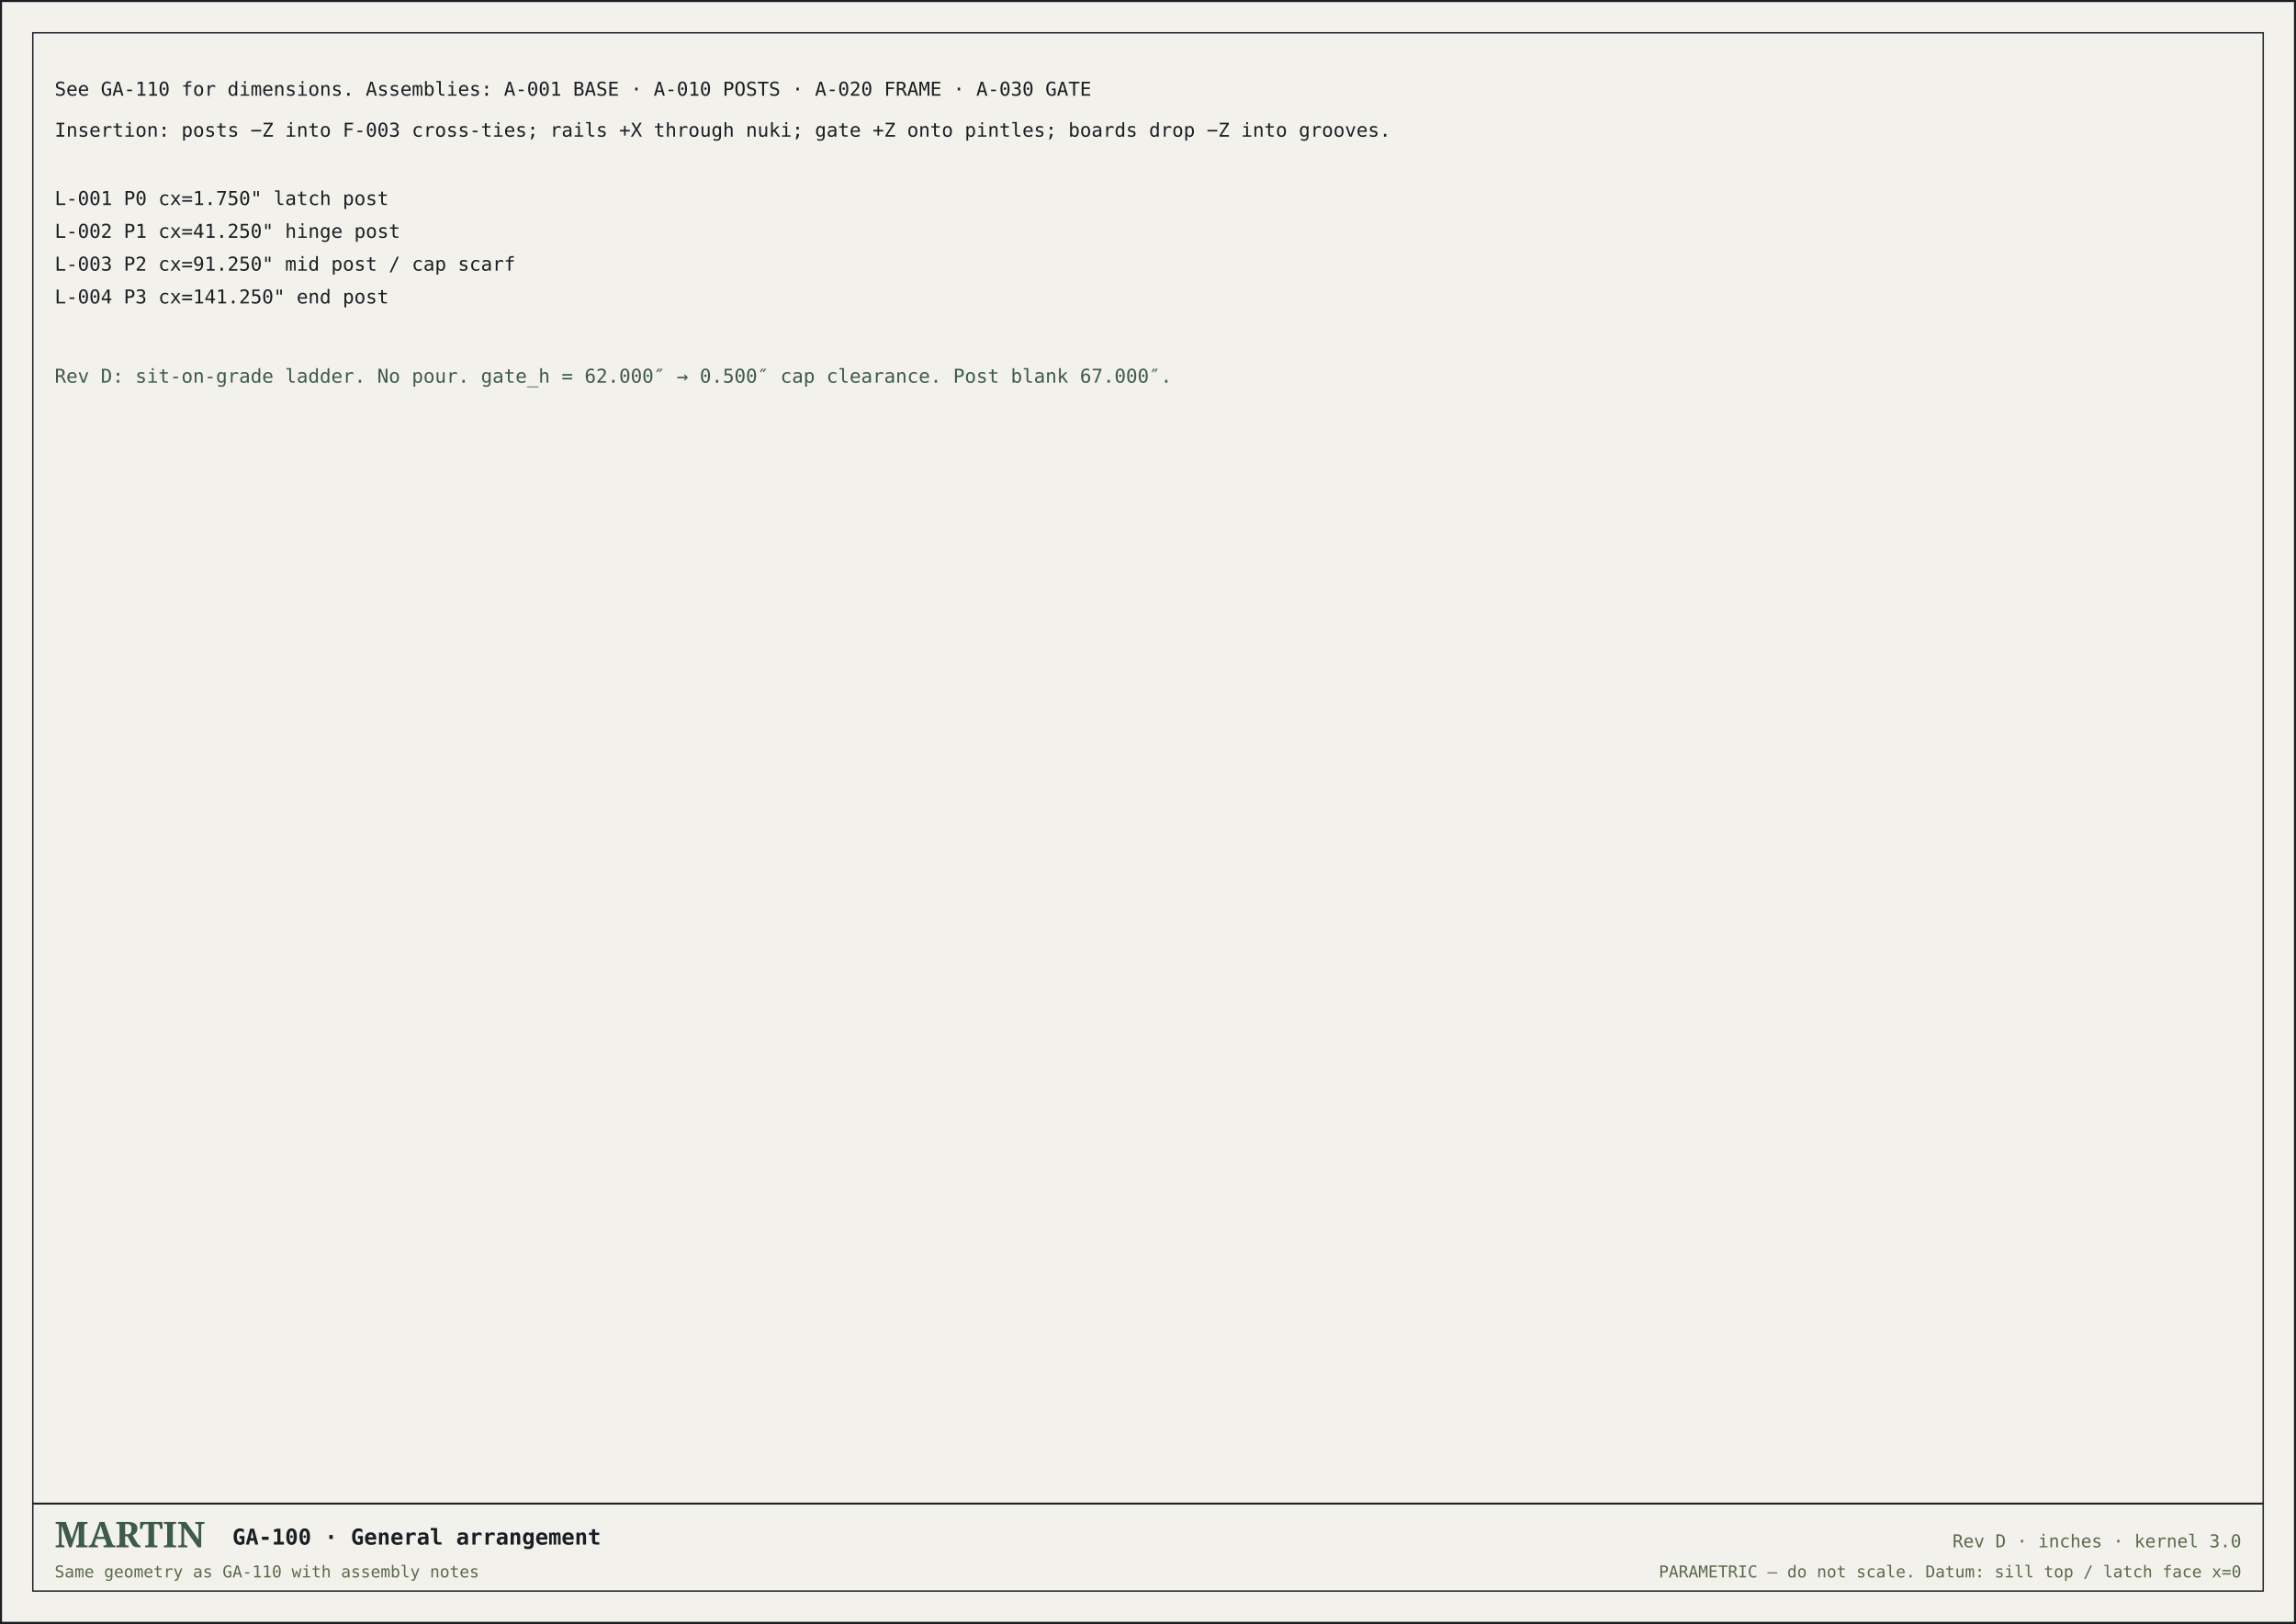
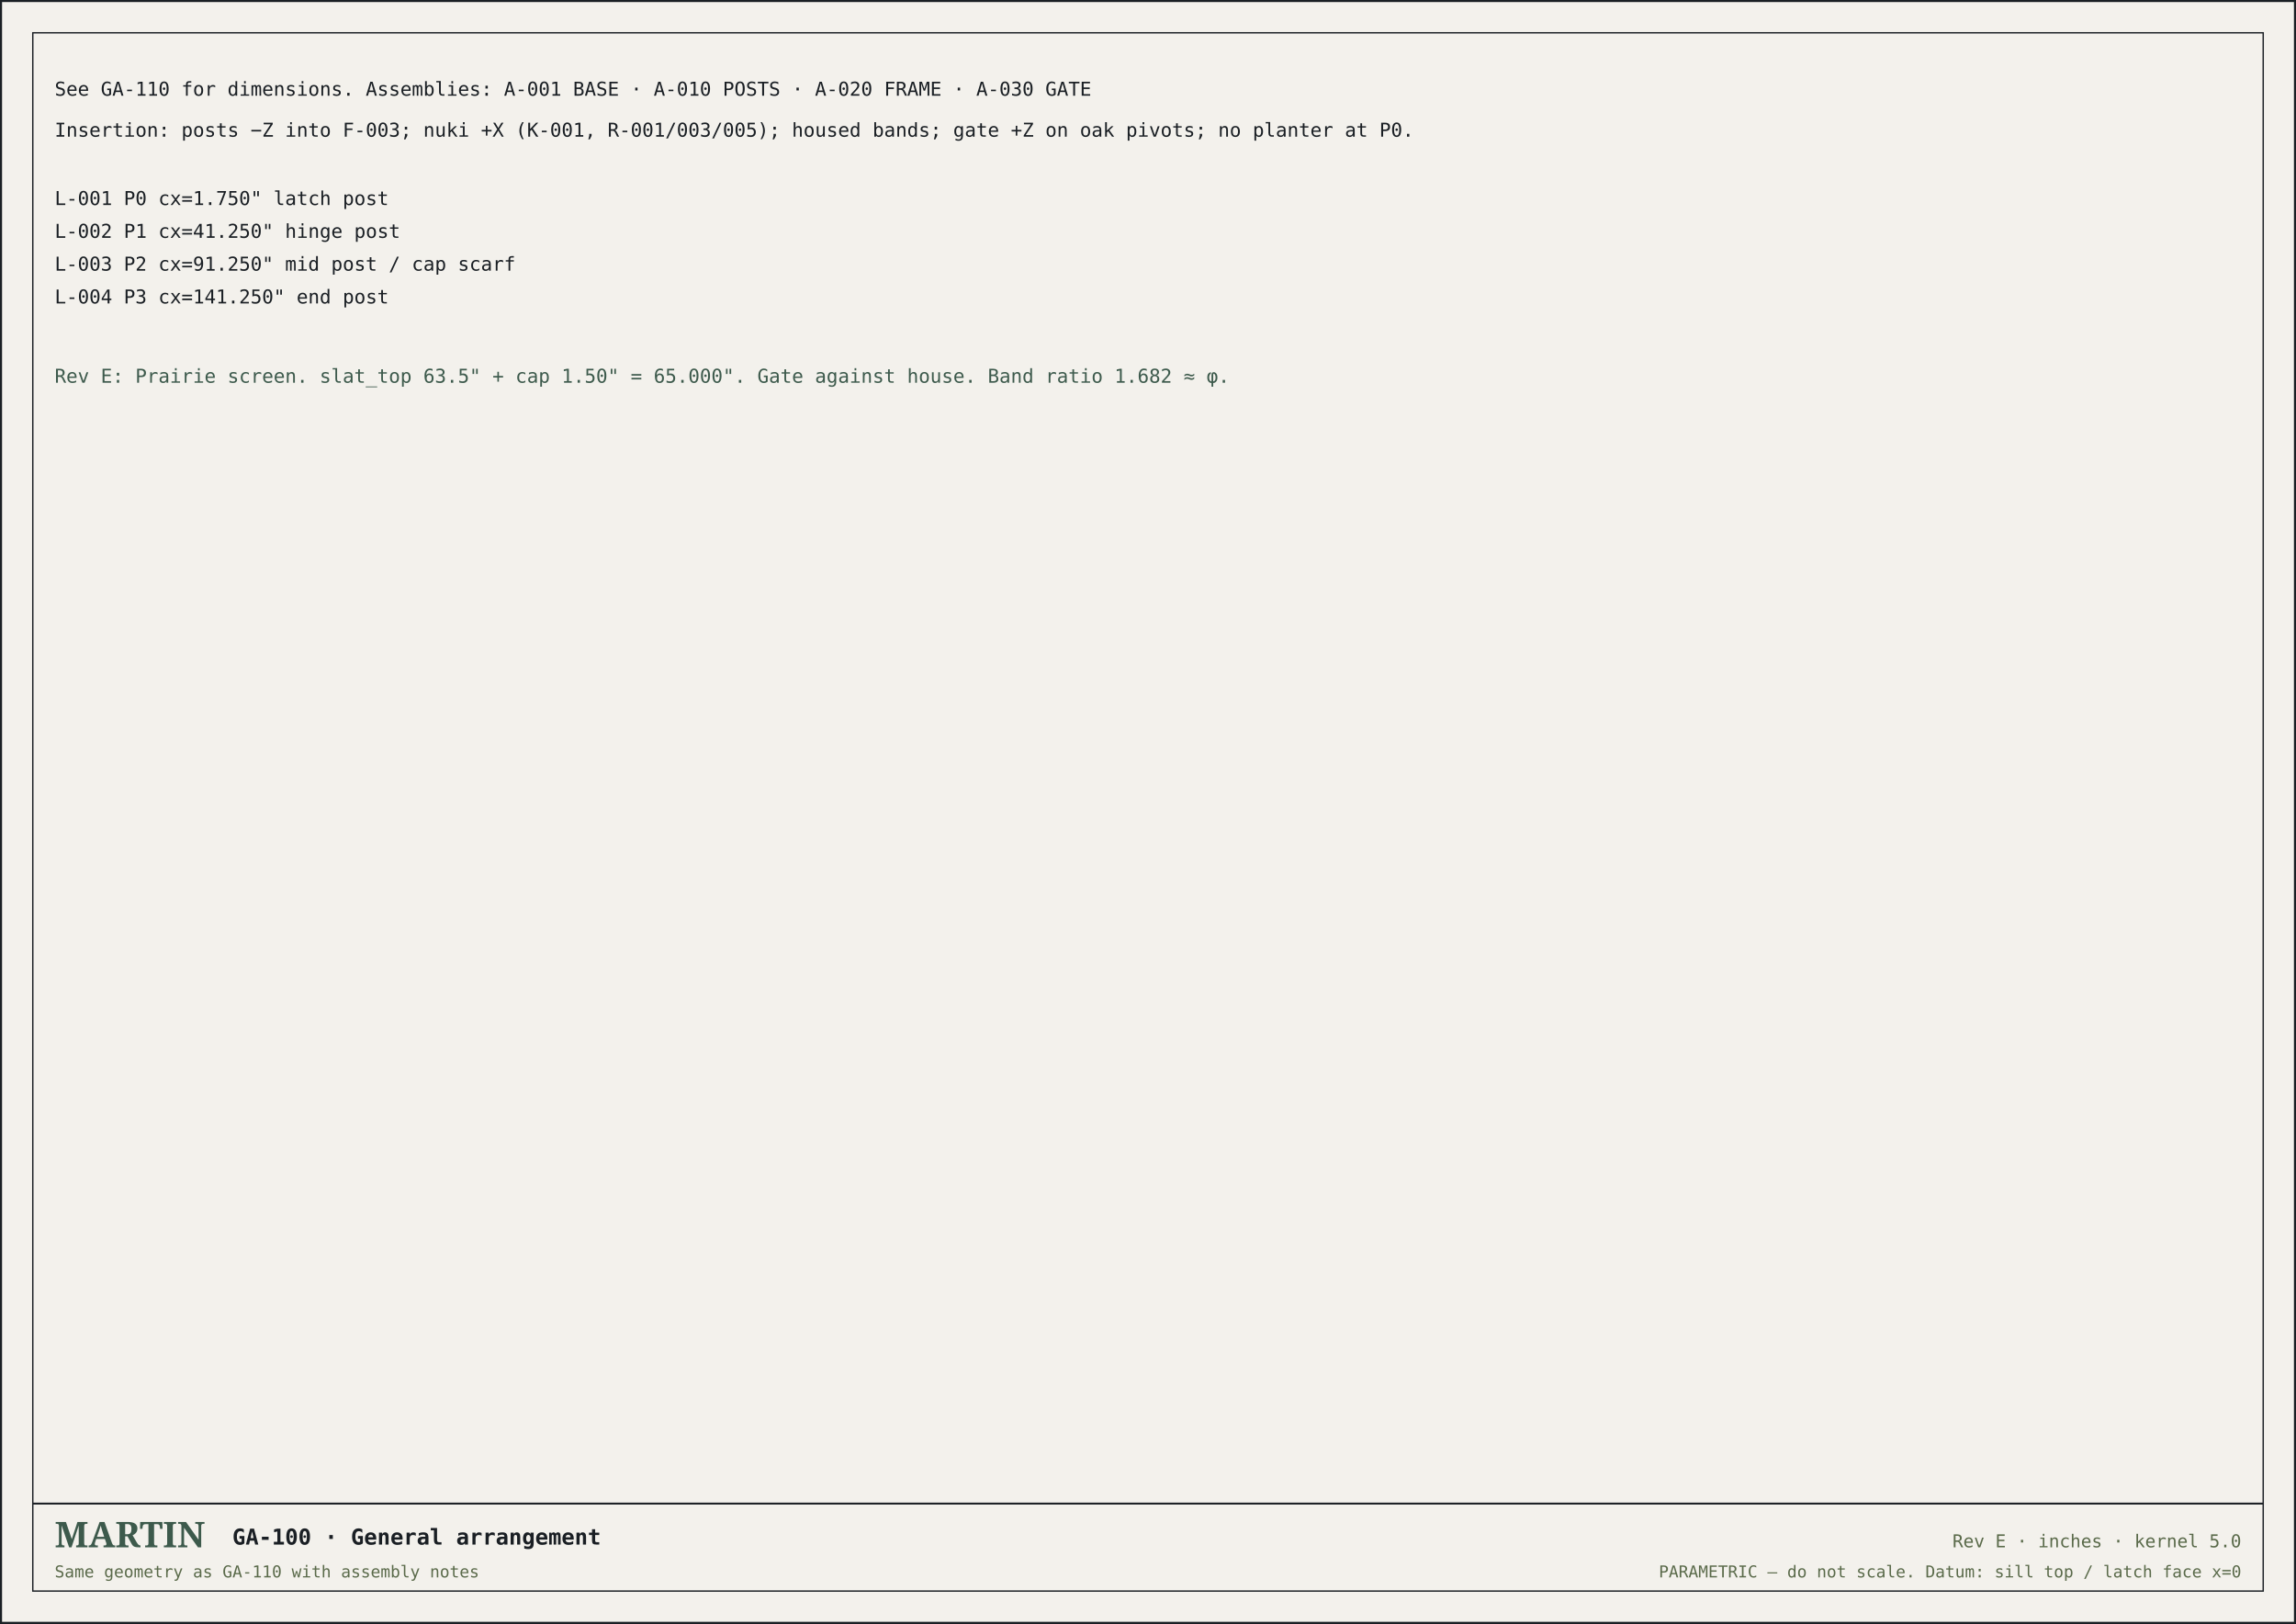
<svg xmlns="http://www.w3.org/2000/svg" width="1680" height="1188" viewBox="0 0 1680 1188">
  <rect x="0.0" y="0.0" width="1680.0" height="1188.0" fill="#f3f1ec" stroke="#1a1f24" stroke-width="3" />
  <rect x="24.0" y="24.0" width="1632.0" height="1140.0" fill="none" stroke="#1a1f24" stroke-width="1" />
  <line x1="24.0" y1="1100.0" x2="1656.0" y2="1100.0" stroke="#1a1f24" stroke-width="1.4" />
  <text x="40.0" y="1132.0" font-family="Georgia, serif" font-size="26" fill="#3d5a4c" text-anchor="start" font-weight="600">MARTIN</text>
  <text x="170.0" y="1130.0" font-family="IBM Plex Mono, Menlo, monospace" font-size="16" fill="#1a1f24" text-anchor="start" font-weight="600">GA-100  ·  General arrangement</text>
  <text x="40.0" y="1154.0" font-family="IBM Plex Mono, Menlo, monospace" font-size="12" fill="#5a6a4a" text-anchor="start">Same geometry as GA-110 with assembly notes</text>
-   <text x="1640.0" y="1132.0" font-family="IBM Plex Mono, Menlo, monospace" font-size="13" fill="#5a6a4a" text-anchor="end">Rev D  ·  inches  ·  kernel 3.0</text>
+   <text x="1640.0" y="1132.0" font-family="IBM Plex Mono, Menlo, monospace" font-size="13" fill="#5a6a4a" text-anchor="end">Rev E  ·  inches  ·  kernel 5.0</text>
  <text x="1640.0" y="1154.0" font-family="IBM Plex Mono, Menlo, monospace" font-size="12" fill="#5a6a4a" text-anchor="end">PARAMETRIC — do not scale. Datum: sill top / latch face x=0</text>
  <text x="40.0" y="70.0" font-family="IBM Plex Mono, Menlo, monospace" font-size="14" fill="#1a1f24" text-anchor="start">See GA-110 for dimensions. Assemblies: A-001 BASE · A-010 POSTS · A-020 FRAME · A-030 GATE</text>
-   <text x="40.0" y="100.0" font-family="IBM Plex Mono, Menlo, monospace" font-size="14" fill="#1a1f24" text-anchor="start">Insertion: posts −Z into F-003 cross-ties; rails +X through nuki; gate +Z onto pintles; boards drop −Z into grooves.</text>
+   <text x="40.0" y="100.0" font-family="IBM Plex Mono, Menlo, monospace" font-size="14" fill="#1a1f24" text-anchor="start">Insertion: posts −Z into F-003; nuki +X (K-001, R-001/003/005); housed bands; gate +Z on oak pivots; no planter at P0.</text>
  <text x="40.0" y="150.0" font-family="IBM Plex Mono, Menlo, monospace" font-size="14" fill="#1a1f24" text-anchor="start">L-001  P0  cx=1.750"  latch post</text>
  <text x="40.0" y="174.0" font-family="IBM Plex Mono, Menlo, monospace" font-size="14" fill="#1a1f24" text-anchor="start">L-002  P1  cx=41.250"  hinge post</text>
  <text x="40.0" y="198.0" font-family="IBM Plex Mono, Menlo, monospace" font-size="14" fill="#1a1f24" text-anchor="start">L-003  P2  cx=91.250"  mid post / cap scarf</text>
  <text x="40.0" y="222.0" font-family="IBM Plex Mono, Menlo, monospace" font-size="14" fill="#1a1f24" text-anchor="start">L-004  P3  cx=141.250"  end post</text>
-   <text x="40.0" y="280.0" font-family="IBM Plex Mono, Menlo, monospace" font-size="14" fill="#3d5a4c" text-anchor="start">Rev D: sit-on-grade ladder. No pour. gate_h = 62.000″ → 0.500″ cap clearance. Post blank 67.000″.</text>
+   <text x="40.0" y="280.0" font-family="IBM Plex Mono, Menlo, monospace" font-size="14" fill="#3d5a4c" text-anchor="start">Rev E: Prairie screen. slat_top 63.5" + cap 1.50" = 65.000". Gate against house. Band ratio 1.682 ≈ φ.</text>
</svg>
